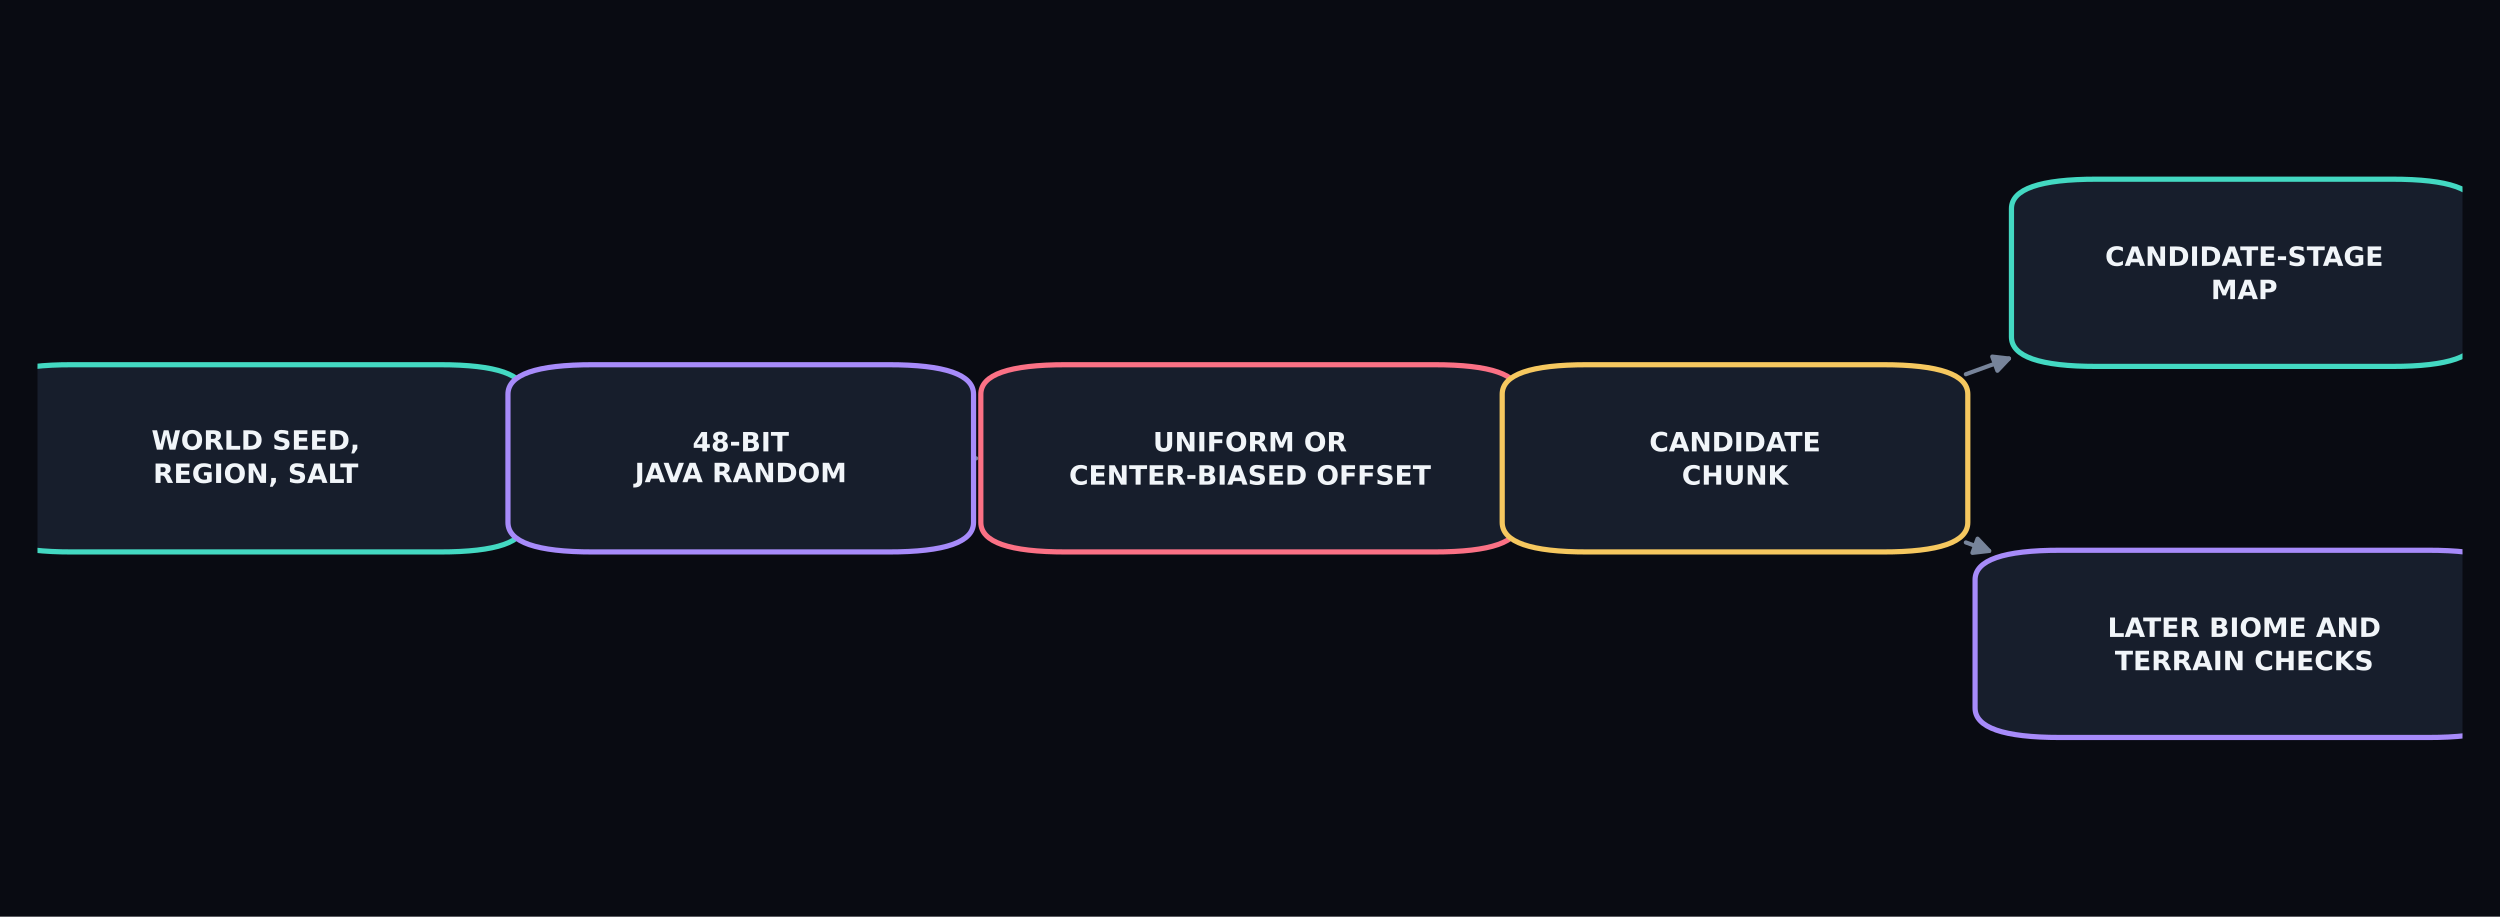
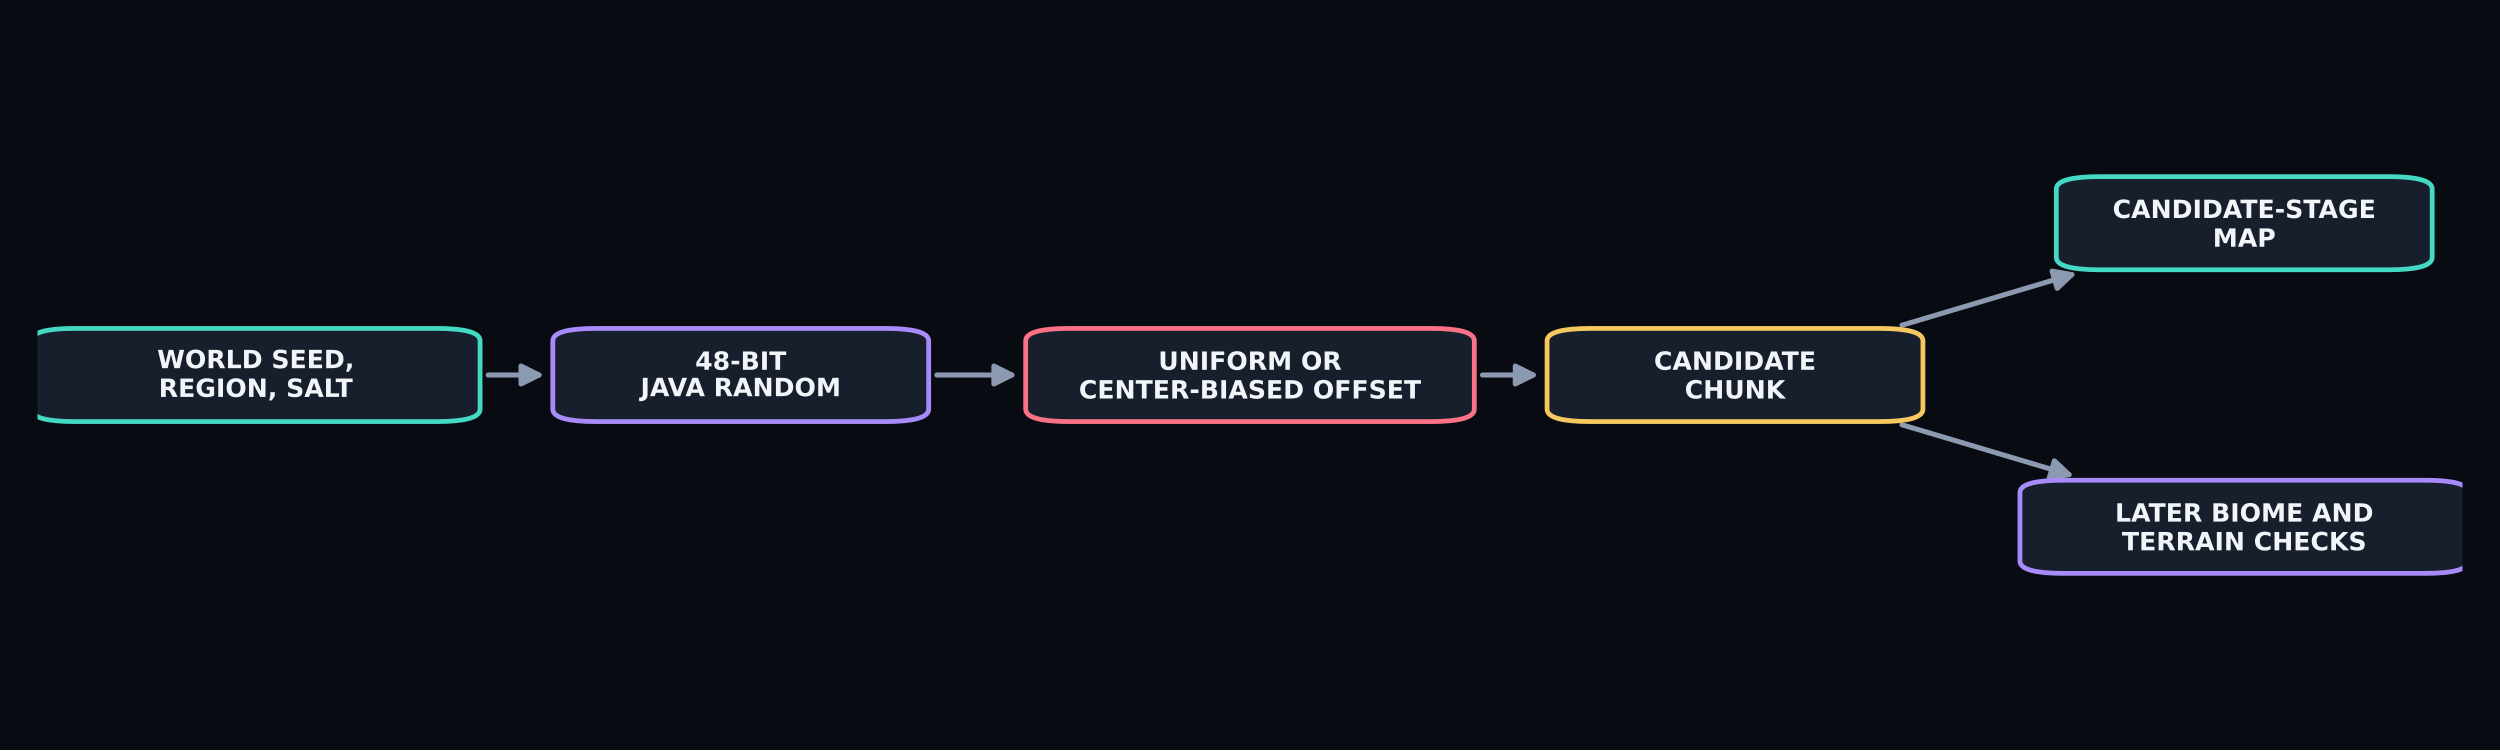
- <svg xmlns="http://www.w3.org/2000/svg" xmlns:xlink="http://www.w3.org/1999/xlink" width="864pt" height="316.8pt" viewBox="0 0 864 316.8" version="1.1">
+ <svg xmlns="http://www.w3.org/2000/svg" xmlns:xlink="http://www.w3.org/1999/xlink" width="864pt" height="259.2pt" viewBox="0 0 864 259.2" version="1.1">
  <defs>
    <style type="text/css">*{stroke-linejoin: round; stroke-linecap: butt}</style>
  </defs>
  <g id="figure_1">
    <g id="patch_1">
-       <path d="M 0 316.8  L 864 316.8  L 864 0  L 0 0  z " style="fill: #090b12" />
+       <path d="M 0 259.2 L 864 259.2 L 864 0 L 0 0 z " style="fill: #090b12" />
    </g>
    <g id="axes_1">
      <g id="patch_2">
-         <path d="M 184.317 158.4  Q 219.16 158.4 252.383 158.4  " clip-path="url(#p3a5b523432)" style="fill: none; stroke: #77849a; stroke-width: 1.45; stroke-linecap: round" />
-         <path d="M 247.183 155.8  L 252.383 158.4  L 247.183 161  z " clip-path="url(#p3a5b523432)" style="fill: #77849a; stroke: #77849a; stroke-width: 1.45; stroke-linecap: round" />
+         <path d="M 168.733 129.6 Q 178.479 129.6 186.268 129.6 " clip-path="url(#p3292a926b6)" style="fill: none; stroke: #8c9ab1; stroke-width: 1.75; stroke-linecap: round" />
+         <path d="M 180.068 126.5 L 186.268 129.6 L 180.068 132.7 z " clip-path="url(#p3292a926b6)" style="fill: #8c9ab1; stroke: #8c9ab1; stroke-width: 1.75; stroke-linecap: round" />
      </g>
      <g id="patch_3">
-         <path d="M 337.36 158.4  Q 337.717 158.4 336.453 158.4  " clip-path="url(#p3a5b523432)" style="fill: none; stroke: #77849a; stroke-width: 1.45; stroke-linecap: round" />
-         <path d="M 331.253 155.8  L 336.453 158.4  L 331.253 161  z " clip-path="url(#p3a5b523432)" style="fill: #77849a; stroke: #77849a; stroke-width: 1.45; stroke-linecap: round" />
+         <path d="M 323.783 129.6 Q 337.716 129.6 349.692 129.6 " clip-path="url(#p3292a926b6)" style="fill: none; stroke: #8c9ab1; stroke-width: 1.75; stroke-linecap: round" />
+         <path d="M 343.492 126.5 L 349.692 129.6 L 343.492 132.7 z " clip-path="url(#p3292a926b6)" style="fill: #8c9ab1; stroke: #8c9ab1; stroke-width: 1.75; stroke-linecap: round" />
      </g>
      <g id="patch_4">
-         <path d="M 527.93 158.4  Q 562.773 158.4 595.995 158.4  " clip-path="url(#p3a5b523432)" style="fill: none; stroke: #77849a; stroke-width: 1.45; stroke-linecap: round" />
-         <path d="M 590.795 155.8  L 595.995 158.4  L 590.795 161  z " clip-path="url(#p3a5b523432)" style="fill: #77849a; stroke: #77849a; stroke-width: 1.45; stroke-linecap: round" />
+         <path d="M 512.346 129.6 Q 522.092 129.6 529.88 129.6 " clip-path="url(#p3292a926b6)" style="fill: none; stroke: #8c9ab1; stroke-width: 1.75; stroke-linecap: round" />
+         <path d="M 523.68 126.5 L 529.88 129.6 L 523.68 132.7 z " clip-path="url(#p3292a926b6)" style="fill: #8c9ab1; stroke: #8c9ab1; stroke-width: 1.75; stroke-linecap: round" />
      </g>
      <g id="patch_5">
-         <path d="M 679.404 129.331  Q 687.614 126.34 694.299 123.904  " clip-path="url(#p3a5b523432)" style="fill: none; stroke: #77849a; stroke-width: 1.45; stroke-linecap: round" />
-         <path d="M 688.524 123.241  L 694.299 123.904  L 690.304 128.127  z " clip-path="url(#p3a5b523432)" style="fill: #77849a; stroke: #77849a; stroke-width: 1.45; stroke-linecap: round" />
+         <path d="M 657.322 112.399 Q 687.612 103.37 716.027 94.9 " clip-path="url(#p3292a926b6)" style="fill: none; stroke: #8c9ab1; stroke-width: 1.75; stroke-linecap: round" />
+         <path d="M 709.199 93.7 L 716.027 94.9 L 710.97 99.642 z " clip-path="url(#p3292a926b6)" style="fill: #8c9ab1; stroke: #8c9ab1; stroke-width: 1.75; stroke-linecap: round" />
      </g>
      <g id="patch_6">
-         <path d="M 679.403 187.468  Q 684.188 189.212 687.45 190.4  " clip-path="url(#p3a5b523432)" style="fill: none; stroke: #77849a; stroke-width: 1.45; stroke-linecap: round" />
-         <path d="M 683.454 186.177  L 687.45 190.4  L 681.674 191.063  z " clip-path="url(#p3a5b523432)" style="fill: #77849a; stroke: #77849a; stroke-width: 1.45; stroke-linecap: round" />
+         <path d="M 657.324 146.802 Q 687.125 155.685 715.051 164.009 " clip-path="url(#p3292a926b6)" style="fill: none; stroke: #8c9ab1; stroke-width: 1.75; stroke-linecap: round" />
+         <path d="M 709.995 159.267 L 715.051 164.009 L 708.224 165.209 z " clip-path="url(#p3292a926b6)" style="fill: #8c9ab1; stroke: #8c9ab1; stroke-width: 1.75; stroke-linecap: round" />
      </g>
      <g id="patch_7">
-         <path d="M 24.693 190.752  L 152.081 190.752  Q 181.414 190.752 181.414 180.551  L 181.414 136.249  Q 181.414 126.048 152.081 126.048  L 24.693 126.048  Q -4.64 126.048 -4.64 136.249  L -4.64 180.551  Q -4.64 190.752 24.693 190.752  z " clip-path="url(#p3a5b523432)" style="fill: #171e2c; stroke: #43d9c2; stroke-width: 1.8; stroke-linejoin: miter" />
+         <path d="M 25.95 145.696 L 150.824 145.696 Q 165.91 145.696 165.91 141.404 L 165.91 117.796 Q 165.91 113.504 150.824 113.504 L 25.95 113.504 Q 10.865 113.504 10.865 117.796 L 10.865 141.404 Q 10.865 145.696 25.95 145.696 z " clip-path="url(#p3292a926b6)" style="fill: #171e2c; stroke: #43d9c2; stroke-width: 1.65; stroke-linejoin: miter" />
      </g>
      <g id="patch_8">
-         <path d="M 204.88 190.752  L 307.126 190.752  Q 336.459 190.752 336.459 180.551  L 336.459 136.249  Q 336.459 126.048 307.126 126.048  L 204.88 126.048  Q 175.548 126.048 175.548 136.249  L 175.548 180.551  Q 175.548 190.752 204.88 190.752  z " clip-path="url(#p3a5b523432)" style="fill: #171e2c; stroke: #a78bfa; stroke-width: 1.8; stroke-linejoin: miter" />
+         <path d="M 206.137 145.696 L 305.869 145.696 Q 320.954 145.696 320.954 141.404 L 320.954 117.796 Q 320.954 113.504 305.869 113.504 L 206.137 113.504 Q 191.052 113.504 191.052 117.796 L 191.052 141.404 Q 191.052 145.696 206.137 145.696 z " clip-path="url(#p3292a926b6)" style="fill: #171e2c; stroke: #a78bfa; stroke-width: 1.65; stroke-linejoin: miter" />
      </g>
      <g id="patch_9">
-         <path d="M 368.306 190.752  L 495.694 190.752  Q 525.027 190.752 525.027 180.551  L 525.027 136.249  Q 525.027 126.048 495.694 126.048  L 368.306 126.048  Q 338.973 126.048 338.973 136.249  L 338.973 180.551  Q 338.973 190.752 368.306 190.752  z " clip-path="url(#p3a5b523432)" style="fill: #171e2c; stroke: #fb7185; stroke-width: 1.8; stroke-linejoin: miter" />
+         <path d="M 369.563 145.696 L 494.437 145.696 Q 509.522 145.696 509.522 141.404 L 509.522 117.796 Q 509.522 113.504 494.437 113.504 L 369.563 113.504 Q 354.478 113.504 354.478 117.796 L 354.478 141.404 Q 354.478 145.696 369.563 145.696 z " clip-path="url(#p3292a926b6)" style="fill: #171e2c; stroke: #fb7185; stroke-width: 1.65; stroke-linejoin: miter" />
      </g>
      <g id="patch_10">
-         <path d="M 548.493 190.752  L 650.739 190.752  Q 680.072 190.752 680.072 180.551  L 680.072 136.249  Q 680.072 126.048 650.739 126.048  L 548.493 126.048  Q 519.16 126.048 519.16 136.249  L 519.16 180.551  Q 519.16 190.752 548.493 190.752  z " clip-path="url(#p3a5b523432)" style="fill: #171e2c; stroke: #f6c85f; stroke-width: 1.8; stroke-linejoin: miter" />
+         <path d="M 549.75 145.696 L 649.482 145.696 Q 664.567 145.696 664.567 141.404 L 664.567 117.796 Q 664.567 113.504 649.482 113.504 L 549.75 113.504 Q 534.665 113.504 534.665 117.796 L 534.665 141.404 Q 534.665 145.696 549.75 145.696 z " clip-path="url(#p3292a926b6)" style="fill: #171e2c; stroke: #f6c85f; stroke-width: 1.65; stroke-linejoin: miter" />
      </g>
      <g id="patch_11">
-         <path d="M 724.49 126.631  L 826.736 126.631  Q 856.068 126.631 856.068 116.43  L 856.068 72.129  Q 856.068 61.928 826.736 61.928  L 724.49 61.928  Q 695.157 61.928 695.157 72.129  L 695.157 116.43  Q 695.157 126.631 724.49 126.631  z " clip-path="url(#p3a5b523432)" style="fill: #171e2c; stroke: #43d9c2; stroke-width: 1.8; stroke-linejoin: miter" />
+         <path d="M 725.747 93.234 L 825.479 93.234 Q 840.564 93.234 840.564 88.942 L 840.564 65.334 Q 840.564 61.042 825.479 61.042 L 725.747 61.042 Q 710.662 61.042 710.662 65.334 L 710.662 88.942 Q 710.662 93.234 725.747 93.234 z " clip-path="url(#p3292a926b6)" style="fill: #171e2c; stroke: #43d9c2; stroke-width: 1.65; stroke-linejoin: miter" />
      </g>
      <g id="patch_12">
-         <path d="M 711.919 254.872  L 839.307 254.872  Q 868.64 254.872 868.64 244.671  L 868.64 200.37  Q 868.64 190.169 839.307 190.169  L 711.919 190.169  Q 682.586 190.169 682.586 200.37  L 682.586 244.671  Q 682.586 254.872 711.919 254.872  z " clip-path="url(#p3a5b523432)" style="fill: #171e2c; stroke: #a78bfa; stroke-width: 1.8; stroke-linejoin: miter" />
+         <path d="M 713.176 198.158 L 838.05 198.158 Q 853.135 198.158 853.135 193.866 L 853.135 170.258 Q 853.135 165.966 838.05 165.966 L 713.176 165.966 Q 698.09 165.966 698.09 170.258 L 698.09 193.866 Q 698.09 198.158 713.176 198.158 z " clip-path="url(#p3292a926b6)" style="fill: #171e2c; stroke: #a78bfa; stroke-width: 1.65; stroke-linejoin: miter" />
      </g>
      <g id="text_1">
-         <g style="fill: #f1f5f9" transform="translate(52.3462 155.4107) scale(0.092 -0.092)">
-           <defs>
-             <path id="DejaVuSans-Bold-3a" d="M 191 4666  L 1344 4666  L 2150 1275  L 2950 4666  L 4109 4666  L 4909 1275  L 5716 4666  L 6859 4666  L 5759 0  L 4372 0  L 3525 3547  L 2688 0  L 1300 0  L 191 4666  z " transform="scale(0.015625)" />
-             <path id="DejaVuSans-Bold-32" d="M 2719 3878  Q 2169 3878 1866 3472  Q 1563 3066 1563 2328  Q 1563 1594 1866 1187  Q 2169 781 2719 781  Q 3272 781 3575 1187  Q 3878 1594 3878 2328  Q 3878 3066 3575 3472  Q 3272 3878 2719 3878  z M 2719 4750  Q 3844 4750 4481 4106  Q 5119 3463 5119 2328  Q 5119 1197 4481 553  Q 3844 -91 2719 -91  Q 1597 -91 958 553  Q 319 1197 319 2328  Q 319 3463 958 4106  Q 1597 4750 2719 4750  z " transform="scale(0.015625)" />
-             <path id="DejaVuSans-Bold-35" d="M 2297 2597  Q 2675 2597 2839 2737  Q 3003 2878 3003 3200  Q 3003 3519 2839 3656  Q 2675 3794 2297 3794  L 1791 3794  L 1791 2597  L 2297 2597  z M 1791 1766  L 1791 0  L 588 0  L 588 4666  L 2425 4666  Q 3347 4666 3776 4356  Q 4206 4047 4206 3378  Q 4206 2916 3982 2619  Q 3759 2322 3309 2181  Q 3556 2125 3751 1926  Q 3947 1728 4147 1325  L 4800 0  L 3519 0  L 2950 1159  Q 2778 1509 2601 1637  Q 2425 1766 2131 1766  L 1791 1766  z " transform="scale(0.015625)" />
-             <path id="DejaVuSans-Bold-2f" d="M 588 4666  L 1791 4666  L 1791 909  L 3903 909  L 3903 0  L 588 0  L 588 4666  z " transform="scale(0.015625)" />
-             <path id="DejaVuSans-Bold-27" d="M 1791 3756  L 1791 909  L 2222 909  Q 2959 909 3348 1275  Q 3738 1641 3738 2338  Q 3738 3031 3350 3393  Q 2963 3756 2222 3756  L 1791 3756  z M 588 4666  L 1856 4666  Q 2919 4666 3439 4514  Q 3959 4363 4331 4000  Q 4659 3684 4818 3271  Q 4978 2859 4978 2338  Q 4978 1809 4818 1395  Q 4659 981 4331 666  Q 3956 303 3431 151  Q 2906 0 1856 0  L 588 0  L 588 4666  z " transform="scale(0.015625)" />
+         <g style="fill: #f1f5f9" transform="translate(54.30495 127.2517) scale(0.087 -0.087)">
+           <defs>
+             <path id="DejaVuSans-Bold-3a" d="M 191 4666 L 1344 4666 L 2150 1275 L 2950 4666 L 4109 4666 L 4909 1275 L 5716 4666 L 6859 4666 L 5759 0 L 4372 0 L 3525 3547 L 2688 0 L 1300 0 L 191 4666 z " transform="scale(0.015625)" />
+             <path id="DejaVuSans-Bold-32" d="M 2719 3878 Q 2169 3878 1866 3472 Q 1563 3066 1563 2328 Q 1563 1594 1866 1187 Q 2169 781 2719 781 Q 3272 781 3575 1187 Q 3878 1594 3878 2328 Q 3878 3066 3575 3472 Q 3272 3878 2719 3878 z M 2719 4750 Q 3844 4750 4481 4106 Q 5119 3463 5119 2328 Q 5119 1197 4481 553 Q 3844 -91 2719 -91 Q 1597 -91 958 553 Q 319 1197 319 2328 Q 319 3463 958 4106 Q 1597 4750 2719 4750 z " transform="scale(0.015625)" />
+             <path id="DejaVuSans-Bold-35" d="M 2297 2597 Q 2675 2597 2839 2737 Q 3003 2878 3003 3200 Q 3003 3519 2839 3656 Q 2675 3794 2297 3794 L 1791 3794 L 1791 2597 L 2297 2597 z M 1791 1766 L 1791 0 L 588 0 L 588 4666 L 2425 4666 Q 3347 4666 3776 4356 Q 4206 4047 4206 3378 Q 4206 2916 3982 2619 Q 3759 2322 3309 2181 Q 3556 2125 3751 1926 Q 3947 1728 4147 1325 L 4800 0 L 3519 0 L 2950 1159 Q 2778 1509 2601 1637 Q 2425 1766 2131 1766 L 1791 1766 z " transform="scale(0.015625)" />
+             <path id="DejaVuSans-Bold-2f" d="M 588 4666 L 1791 4666 L 1791 909 L 3903 909 L 3903 0 L 588 0 L 588 4666 z " transform="scale(0.015625)" />
+             <path id="DejaVuSans-Bold-27" d="M 1791 3756 L 1791 909 L 2222 909 Q 2959 909 3348 1275 Q 3738 1641 3738 2338 Q 3738 3031 3350 3393 Q 2963 3756 2222 3756 L 1791 3756 z M 588 4666 L 1856 4666 Q 2919 4666 3439 4514 Q 3959 4363 4331 4000 Q 4659 3684 4818 3271 Q 4978 2859 4978 2338 Q 4978 1809 4818 1395 Q 4659 981 4331 666 Q 3956 303 3431 151 Q 2906 0 1856 0 L 588 0 L 588 4666 z " transform="scale(0.015625)" />
            <path id="DejaVuSans-Bold-3" transform="scale(0.015625)" />
-             <path id="DejaVuSans-Bold-36" d="M 3834 4519  L 3834 3531  Q 3450 3703 3084 3790  Q 2719 3878 2394 3878  Q 1963 3878 1756 3759  Q 1550 3641 1550 3391  Q 1550 3203 1689 3098  Q 1828 2994 2194 2919  L 2706 2816  Q 3484 2659 3812 2340  Q 4141 2022 4141 1434  Q 4141 663 3683 286  Q 3225 -91 2284 -91  Q 1841 -91 1394 -6  Q 947 78 500 244  L 500 1259  Q 947 1022 1364 901  Q 1781 781 2169 781  Q 2563 781 2772 912  Q 2981 1044 2981 1288  Q 2981 1506 2839 1625  Q 2697 1744 2272 1838  L 1806 1941  Q 1106 2091 782 2419  Q 459 2747 459 3303  Q 459 4000 909 4375  Q 1359 4750 2203 4750  Q 2588 4750 2994 4692  Q 3400 4634 3834 4519  z " transform="scale(0.015625)" />
-             <path id="DejaVuSans-Bold-28" d="M 588 4666  L 3834 4666  L 3834 3756  L 1791 3756  L 1791 2888  L 3713 2888  L 3713 1978  L 1791 1978  L 1791 909  L 3903 909  L 3903 0  L 588 0  L 588 4666  z " transform="scale(0.015625)" />
-             <path id="DejaVuSans-Bold-f" d="M 653 1209  L 1778 1209  L 1778 256  L 1006 -909  L 341 -909  L 653 256  L 653 1209  z " transform="scale(0.015625)" />
+             <path id="DejaVuSans-Bold-36" d="M 3834 4519 L 3834 3531 Q 3450 3703 3084 3790 Q 2719 3878 2394 3878 Q 1963 3878 1756 3759 Q 1550 3641 1550 3391 Q 1550 3203 1689 3098 Q 1828 2994 2194 2919 L 2706 2816 Q 3484 2659 3812 2340 Q 4141 2022 4141 1434 Q 4141 663 3683 286 Q 3225 -91 2284 -91 Q 1841 -91 1394 -6 Q 947 78 500 244 L 500 1259 Q 947 1022 1364 901 Q 1781 781 2169 781 Q 2563 781 2772 912 Q 2981 1044 2981 1288 Q 2981 1506 2839 1625 Q 2697 1744 2272 1838 L 1806 1941 Q 1106 2091 782 2419 Q 459 2747 459 3303 Q 459 4000 909 4375 Q 1359 4750 2203 4750 Q 2588 4750 2994 4692 Q 3400 4634 3834 4519 z " transform="scale(0.015625)" />
+             <path id="DejaVuSans-Bold-28" d="M 588 4666 L 3834 4666 L 3834 3756 L 1791 3756 L 1791 2888 L 3713 2888 L 3713 1978 L 1791 1978 L 1791 909 L 3903 909 L 3903 0 L 588 0 L 588 4666 z " transform="scale(0.015625)" />
+             <path id="DejaVuSans-Bold-f" d="M 653 1209 L 1778 1209 L 1778 256 L 1006 -909 L 341 -909 L 653 256 L 653 1209 z " transform="scale(0.015625)" />
          </defs>
          <use xlink:href="#DejaVuSans-Bold-3a" />
          <use xlink:href="#DejaVuSans-Bold-32" transform="translate(110.2969 0)" />
          <use xlink:href="#DejaVuSans-Bold-35" transform="translate(195.3125 0)" />
          <use xlink:href="#DejaVuSans-Bold-2f" transform="translate(272.3125 0)" />
          <use xlink:href="#DejaVuSans-Bold-27" transform="translate(336.0312 0)" />
          <use xlink:href="#DejaVuSans-Bold-3" transform="translate(419.0469 0)" />
          <use xlink:href="#DejaVuSans-Bold-36" transform="translate(453.8594 0)" />
          <use xlink:href="#DejaVuSans-Bold-28" transform="translate(525.875 0)" />
          <use xlink:href="#DejaVuSans-Bold-28" transform="translate(594.1875 0)" />
          <use xlink:href="#DejaVuSans-Bold-27" transform="translate(662.5 0)" />
          <use xlink:href="#DejaVuSans-Bold-f" transform="translate(745.5156 0)" />
        </g>
-         <g style="fill: #f1f5f9" transform="translate(52.92623 166.9107) scale(0.092 -0.092)">
-           <defs>
-             <path id="DejaVuSans-Bold-2a" d="M 4781 347  Q 4331 128 3847 18  Q 3363 -91 2847 -91  Q 1681 -91 1000 561  Q 319 1213 319 2328  Q 319 3456 1012 4103  Q 1706 4750 2913 4750  Q 3378 4750 3804 4662  Q 4231 4575 4609 4403  L 4609 3438  Q 4219 3659 3833 3768  Q 3447 3878 3059 3878  Q 2341 3878 1952 3476  Q 1563 3075 1563 2328  Q 1563 1588 1938 1184  Q 2313 781 3003 781  Q 3191 781 3352 804  Q 3513 828 3641 878  L 3641 1784  L 2906 1784  L 2906 2591  L 4781 2591  L 4781 347  z " transform="scale(0.015625)" />
-             <path id="DejaVuSans-Bold-2c" d="M 588 4666  L 1791 4666  L 1791 0  L 588 0  L 588 4666  z " transform="scale(0.015625)" />
-             <path id="DejaVuSans-Bold-31" d="M 588 4666  L 1931 4666  L 3628 1466  L 3628 4666  L 4769 4666  L 4769 0  L 3425 0  L 1728 3200  L 1728 0  L 588 0  L 588 4666  z " transform="scale(0.015625)" />
-             <path id="DejaVuSans-Bold-24" d="M 3419 850  L 1538 850  L 1241 0  L 31 0  L 1759 4666  L 3194 4666  L 4922 0  L 3713 0  L 3419 850  z M 1838 1716  L 3116 1716  L 2478 3572  L 1838 1716  z " transform="scale(0.015625)" />
-             <path id="DejaVuSans-Bold-37" d="M 31 4666  L 4331 4666  L 4331 3756  L 2784 3756  L 2784 0  L 1581 0  L 1581 3756  L 31 3756  L 31 4666  z " transform="scale(0.015625)" />
+         <g style="fill: #f1f5f9" transform="translate(54.85346 137.1697) scale(0.087 -0.087)">
+           <defs>
+             <path id="DejaVuSans-Bold-2a" d="M 4781 347 Q 4331 128 3847 18 Q 3363 -91 2847 -91 Q 1681 -91 1000 561 Q 319 1213 319 2328 Q 319 3456 1012 4103 Q 1706 4750 2913 4750 Q 3378 4750 3804 4662 Q 4231 4575 4609 4403 L 4609 3438 Q 4219 3659 3833 3768 Q 3447 3878 3059 3878 Q 2341 3878 1952 3476 Q 1563 3075 1563 2328 Q 1563 1588 1938 1184 Q 2313 781 3003 781 Q 3191 781 3352 804 Q 3513 828 3641 878 L 3641 1784 L 2906 1784 L 2906 2591 L 4781 2591 L 4781 347 z " transform="scale(0.015625)" />
+             <path id="DejaVuSans-Bold-2c" d="M 588 4666 L 1791 4666 L 1791 0 L 588 0 L 588 4666 z " transform="scale(0.015625)" />
+             <path id="DejaVuSans-Bold-31" d="M 588 4666 L 1931 4666 L 3628 1466 L 3628 4666 L 4769 4666 L 4769 0 L 3425 0 L 1728 3200 L 1728 0 L 588 0 L 588 4666 z " transform="scale(0.015625)" />
+             <path id="DejaVuSans-Bold-24" d="M 3419 850 L 1538 850 L 1241 0 L 31 0 L 1759 4666 L 3194 4666 L 4922 0 L 3713 0 L 3419 850 z M 1838 1716 L 3116 1716 L 2478 3572 L 1838 1716 z " transform="scale(0.015625)" />
+             <path id="DejaVuSans-Bold-37" d="M 31 4666 L 4331 4666 L 4331 3756 L 2784 3756 L 2784 0 L 1581 0 L 1581 3756 L 31 3756 L 31 4666 z " transform="scale(0.015625)" />
          </defs>
          <use xlink:href="#DejaVuSans-Bold-35" />
          <use xlink:href="#DejaVuSans-Bold-28" transform="translate(77 0)" />
          <use xlink:href="#DejaVuSans-Bold-2a" transform="translate(145.3125 0)" />
          <use xlink:href="#DejaVuSans-Bold-2c" transform="translate(227.3906 0)" />
          <use xlink:href="#DejaVuSans-Bold-32" transform="translate(264.5938 0)" />
          <use xlink:href="#DejaVuSans-Bold-31" transform="translate(349.6094 0)" />
          <use xlink:href="#DejaVuSans-Bold-f" transform="translate(433.2969 0)" />
          <use xlink:href="#DejaVuSans-Bold-3" transform="translate(471.2812 0)" />
          <use xlink:href="#DejaVuSans-Bold-36" transform="translate(506.0938 0)" />
          <use xlink:href="#DejaVuSans-Bold-24" transform="translate(578.1094 0)" />
          <use xlink:href="#DejaVuSans-Bold-2f" transform="translate(655.5 0)" />
          <use xlink:href="#DejaVuSans-Bold-37" transform="translate(702.6719 0)" />
        </g>
      </g>
      <g id="text_2">
-         <g style="fill: #f1f5f9" transform="translate(239.3375 155.9987) scale(0.092 -0.092)">
-           <defs>
-             <path id="DejaVuSans-Bold-17" d="M 2356 3675  L 1038 1722  L 2356 1722  L 2356 3675  z M 2156 4666  L 3494 4666  L 3494 1722  L 4159 1722  L 4159 850  L 3494 850  L 3494 0  L 2356 0  L 2356 850  L 288 850  L 288 1881  L 2156 4666  z " transform="scale(0.015625)" />
-             <path id="DejaVuSans-Bold-1b" d="M 2228 2088  Q 1891 2088 1709 1903  Q 1528 1719 1528 1375  Q 1528 1031 1709 848  Q 1891 666 2228 666  Q 2563 666 2741 848  Q 2919 1031 2919 1375  Q 2919 1722 2741 1905  Q 2563 2088 2228 2088  z M 1350 2484  Q 925 2613 709 2878  Q 494 3144 494 3541  Q 494 4131 934 4440  Q 1375 4750 2228 4750  Q 3075 4750 3515 4442  Q 3956 4134 3956 3541  Q 3956 3144 3739 2878  Q 3522 2613 3097 2484  Q 3572 2353 3814 2058  Q 4056 1763 4056 1313  Q 4056 619 3595 264  Q 3134 -91 2228 -91  Q 1319 -91 855 264  Q 391 619 391 1313  Q 391 1763 633 2058  Q 875 2353 1350 2484  z M 1631 3419  Q 1631 3141 1786 2991  Q 1941 2841 2228 2841  Q 2509 2841 2662 2991  Q 2816 3141 2816 3419  Q 2816 3697 2662 3845  Q 2509 3994 2228 3994  Q 1941 3994 1786 3844  Q 1631 3694 1631 3419  z " transform="scale(0.015625)" />
-             <path id="DejaVuSans-Bold-10" d="M 347 2297  L 2309 2297  L 2309 1388  L 347 1388  L 347 2297  z " transform="scale(0.015625)" />
-             <path id="DejaVuSans-Bold-25" d="M 2456 2859  Q 2741 2859 2887 2984  Q 3034 3109 3034 3353  Q 3034 3594 2887 3720  Q 2741 3847 2456 3847  L 1791 3847  L 1791 2859  L 2456 2859  z M 2497 819  Q 2859 819 3042 972  Q 3225 1125 3225 1434  Q 3225 1738 3044 1889  Q 2863 2041 2497 2041  L 1791 2041  L 1791 819  L 2497 819  z M 3616 2497  Q 4003 2384 4215 2081  Q 4428 1778 4428 1338  Q 4428 663 3972 331  Q 3516 0 2584 0  L 588 0  L 588 4666  L 2394 4666  Q 3366 4666 3802 4372  Q 4238 4078 4238 3431  Q 4238 3091 4078 2852  Q 3919 2613 3616 2497  z " transform="scale(0.015625)" />
+         <g style="fill: #f1f5f9" transform="translate(240.2433 127.8077) scale(0.087 -0.087)">
+           <defs>
+             <path id="DejaVuSans-Bold-17" d="M 2356 3675 L 1038 1722 L 2356 1722 L 2356 3675 z M 2156 4666 L 3494 4666 L 3494 1722 L 4159 1722 L 4159 850 L 3494 850 L 3494 0 L 2356 0 L 2356 850 L 288 850 L 288 1881 L 2156 4666 z " transform="scale(0.015625)" />
+             <path id="DejaVuSans-Bold-1b" d="M 2228 2088 Q 1891 2088 1709 1903 Q 1528 1719 1528 1375 Q 1528 1031 1709 848 Q 1891 666 2228 666 Q 2563 666 2741 848 Q 2919 1031 2919 1375 Q 2919 1722 2741 1905 Q 2563 2088 2228 2088 z M 1350 2484 Q 925 2613 709 2878 Q 494 3144 494 3541 Q 494 4131 934 4440 Q 1375 4750 2228 4750 Q 3075 4750 3515 4442 Q 3956 4134 3956 3541 Q 3956 3144 3739 2878 Q 3522 2613 3097 2484 Q 3572 2353 3814 2058 Q 4056 1763 4056 1313 Q 4056 619 3595 264 Q 3134 -91 2228 -91 Q 1319 -91 855 264 Q 391 619 391 1313 Q 391 1763 633 2058 Q 875 2353 1350 2484 z M 1631 3419 Q 1631 3141 1786 2991 Q 1941 2841 2228 2841 Q 2509 2841 2662 2991 Q 2816 3141 2816 3419 Q 2816 3697 2662 3845 Q 2509 3994 2228 3994 Q 1941 3994 1786 3844 Q 1631 3694 1631 3419 z " transform="scale(0.015625)" />
+             <path id="DejaVuSans-Bold-10" d="M 347 2297 L 2309 2297 L 2309 1388 L 347 1388 L 347 2297 z " transform="scale(0.015625)" />
+             <path id="DejaVuSans-Bold-25" d="M 2456 2859 Q 2741 2859 2887 2984 Q 3034 3109 3034 3353 Q 3034 3594 2887 3720 Q 2741 3847 2456 3847 L 1791 3847 L 1791 2859 L 2456 2859 z M 2497 819 Q 2859 819 3042 972 Q 3225 1125 3225 1434 Q 3225 1738 3044 1889 Q 2863 2041 2497 2041 L 1791 2041 L 1791 819 L 2497 819 z M 3616 2497 Q 4003 2384 4215 2081 Q 4428 1778 4428 1338 Q 4428 663 3972 331 Q 3516 0 2584 0 L 588 0 L 588 4666 L 2394 4666 Q 3366 4666 3802 4372 Q 4238 4078 4238 3431 Q 4238 3091 4078 2852 Q 3919 2613 3616 2497 z " transform="scale(0.015625)" />
          </defs>
          <use xlink:href="#DejaVuSans-Bold-17" />
          <use xlink:href="#DejaVuSans-Bold-1b" transform="translate(69.57812 0)" />
          <use xlink:href="#DejaVuSans-Bold-10" transform="translate(139.1562 0)" />
          <use xlink:href="#DejaVuSans-Bold-25" transform="translate(180.6562 0)" />
          <use xlink:href="#DejaVuSans-Bold-2c" transform="translate(256.875 0)" />
          <use xlink:href="#DejaVuSans-Bold-37" transform="translate(294.0781 0)" />
        </g>
-         <g style="fill: #f1f5f9" transform="translate(219.3757 166.6433) scale(0.092 -0.092)">
-           <defs>
-             <path id="DejaVuSans-Bold-2d" d="M 588 4666  L 1791 4666  L 1791 453  Q 1791 -419 1317 -850  Q 844 -1281 -116 -1281  L -359 -1281  L -359 -372  L -172 -372  Q 203 -372 395 -162  Q 588 47 588 453  L 588 4666  z " transform="scale(0.015625)" />
-             <path id="DejaVuSans-Bold-39" d="M 31 4666  L 1241 4666  L 2478 1222  L 3713 4666  L 4922 4666  L 3194 0  L 1759 0  L 31 4666  z " transform="scale(0.015625)" />
-             <path id="DejaVuSans-Bold-30" d="M 588 4666  L 2119 4666  L 3181 2169  L 4250 4666  L 5778 4666  L 5778 0  L 4641 0  L 4641 3413  L 3566 897  L 2803 897  L 1728 3413  L 1728 0  L 588 0  L 588 4666  z " transform="scale(0.015625)" />
+         <g style="fill: #f1f5f9" transform="translate(221.3663 136.9168) scale(0.087 -0.087)">
+           <defs>
+             <path id="DejaVuSans-Bold-2d" d="M 588 4666 L 1791 4666 L 1791 453 Q 1791 -419 1317 -850 Q 844 -1281 -116 -1281 L -359 -1281 L -359 -372 L -172 -372 Q 203 -372 395 -162 Q 588 47 588 453 L 588 4666 z " transform="scale(0.015625)" />
+             <path id="DejaVuSans-Bold-39" d="M 31 4666 L 1241 4666 L 2478 1222 L 3713 4666 L 4922 4666 L 3194 0 L 1759 0 L 31 4666 z " transform="scale(0.015625)" />
+             <path id="DejaVuSans-Bold-30" d="M 588 4666 L 2119 4666 L 3181 2169 L 4250 4666 L 5778 4666 L 5778 0 L 4641 0 L 4641 3413 L 3566 897 L 2803 897 L 1728 3413 L 1728 0 L 588 0 L 588 4666 z " transform="scale(0.015625)" />
          </defs>
          <use xlink:href="#DejaVuSans-Bold-2d" />
          <use xlink:href="#DejaVuSans-Bold-24" transform="translate(37.20312 0)" />
          <use xlink:href="#DejaVuSans-Bold-39" transform="translate(107.8125 0)" />
          <use xlink:href="#DejaVuSans-Bold-24" transform="translate(178.4219 0)" />
          <use xlink:href="#DejaVuSans-Bold-3" transform="translate(255.8125 0)" />
          <use xlink:href="#DejaVuSans-Bold-35" transform="translate(290.625 0)" />
          <use xlink:href="#DejaVuSans-Bold-24" transform="translate(367.625 0)" />
          <use xlink:href="#DejaVuSans-Bold-31" transform="translate(445.0156 0)" />
          <use xlink:href="#DejaVuSans-Bold-27" transform="translate(528.7031 0)" />
          <use xlink:href="#DejaVuSans-Bold-32" transform="translate(611.7188 0)" />
          <use xlink:href="#DejaVuSans-Bold-30" transform="translate(696.7344 0)" />
        </g>
      </g>
      <g id="text_3">
-         <g style="fill: #f1f5f9" transform="translate(398.4768 155.9987) scale(0.092 -0.092)">
-           <defs>
-             <path id="DejaVuSans-Bold-38" d="M 588 4666  L 1791 4666  L 1791 1869  Q 1791 1291 1980 1042  Q 2169 794 2597 794  Q 3028 794 3217 1042  Q 3406 1291 3406 1869  L 3406 4666  L 4609 4666  L 4609 1869  Q 4609 878 4112 393  Q 3616 -91 2597 -91  Q 1581 -91 1084 393  Q 588 878 588 1869  L 588 4666  z " transform="scale(0.015625)" />
-             <path id="DejaVuSans-Bold-29" d="M 588 4666  L 3834 4666  L 3834 3756  L 1791 3756  L 1791 2888  L 3713 2888  L 3713 1978  L 1791 1978  L 1791 0  L 588 0  L 588 4666  z " transform="scale(0.015625)" />
+         <g style="fill: #f1f5f9" transform="translate(400.2987 127.8077) scale(0.087 -0.087)">
+           <defs>
+             <path id="DejaVuSans-Bold-38" d="M 588 4666 L 1791 4666 L 1791 1869 Q 1791 1291 1980 1042 Q 2169 794 2597 794 Q 3028 794 3217 1042 Q 3406 1291 3406 1869 L 3406 4666 L 4609 4666 L 4609 1869 Q 4609 878 4112 393 Q 3616 -91 2597 -91 Q 1581 -91 1084 393 Q 588 878 588 1869 L 588 4666 z " transform="scale(0.015625)" />
+             <path id="DejaVuSans-Bold-29" d="M 588 4666 L 3834 4666 L 3834 3756 L 1791 3756 L 1791 2888 L 3713 2888 L 3713 1978 L 1791 1978 L 1791 0 L 588 0 L 588 4666 z " transform="scale(0.015625)" />
          </defs>
          <use xlink:href="#DejaVuSans-Bold-38" />
          <use xlink:href="#DejaVuSans-Bold-31" transform="translate(81.20312 0)" />
          <use xlink:href="#DejaVuSans-Bold-2c" transform="translate(164.8906 0)" />
          <use xlink:href="#DejaVuSans-Bold-29" transform="translate(202.0938 0)" />
          <use xlink:href="#DejaVuSans-Bold-32" transform="translate(270.4062 0)" />
          <use xlink:href="#DejaVuSans-Bold-35" transform="translate(355.4219 0)" />
          <use xlink:href="#DejaVuSans-Bold-30" transform="translate(432.4219 0)" />
          <use xlink:href="#DejaVuSans-Bold-3" transform="translate(531.9375 0)" />
          <use xlink:href="#DejaVuSans-Bold-32" transform="translate(566.75 0)" />
          <use xlink:href="#DejaVuSans-Bold-35" transform="translate(651.7656 0)" />
        </g>
-         <g style="fill: #f1f5f9" transform="translate(369.4594 167.4987) scale(0.092 -0.092)">
-           <defs>
-             <path id="DejaVuSans-Bold-26" d="M 4288 256  Q 3956 84 3597 -3  Q 3238 -91 2847 -91  Q 1681 -91 1000 561  Q 319 1213 319 2328  Q 319 3447 1000 4098  Q 1681 4750 2847 4750  Q 3238 4750 3597 4662  Q 3956 4575 4288 4403  L 4288 3438  Q 3953 3666 3628 3772  Q 3303 3878 2944 3878  Q 2300 3878 1931 3465  Q 1563 3053 1563 2328  Q 1563 1606 1931 1193  Q 2300 781 2944 781  Q 3303 781 3628 887  Q 3953 994 4288 1222  L 4288 256  z " transform="scale(0.015625)" />
+         <g style="fill: #f1f5f9" transform="translate(372.8584 137.7257) scale(0.087 -0.087)">
+           <defs>
+             <path id="DejaVuSans-Bold-26" d="M 4288 256 Q 3956 84 3597 -3 Q 3238 -91 2847 -91 Q 1681 -91 1000 561 Q 319 1213 319 2328 Q 319 3447 1000 4098 Q 1681 4750 2847 4750 Q 3238 4750 3597 4662 Q 3956 4575 4288 4403 L 4288 3438 Q 3953 3666 3628 3772 Q 3303 3878 2944 3878 Q 2300 3878 1931 3465 Q 1563 3053 1563 2328 Q 1563 1606 1931 1193 Q 2300 781 2944 781 Q 3303 781 3628 887 Q 3953 994 4288 1222 L 4288 256 z " transform="scale(0.015625)" />
          </defs>
          <use xlink:href="#DejaVuSans-Bold-26" />
          <use xlink:href="#DejaVuSans-Bold-28" transform="translate(73.39062 0)" />
          <use xlink:href="#DejaVuSans-Bold-31" transform="translate(141.7031 0)" />
          <use xlink:href="#DejaVuSans-Bold-37" transform="translate(225.3906 0)" />
          <use xlink:href="#DejaVuSans-Bold-28" transform="translate(293.6094 0)" />
          <use xlink:href="#DejaVuSans-Bold-35" transform="translate(361.9219 0)" />
          <use xlink:href="#DejaVuSans-Bold-10" transform="translate(438.9219 0)" />
          <use xlink:href="#DejaVuSans-Bold-25" transform="translate(480.4219 0)" />
          <use xlink:href="#DejaVuSans-Bold-2c" transform="translate(556.6406 0)" />
          <use xlink:href="#DejaVuSans-Bold-24" transform="translate(593.8438 0)" />
          <use xlink:href="#DejaVuSans-Bold-36" transform="translate(671.2344 0)" />
          <use xlink:href="#DejaVuSans-Bold-28" transform="translate(743.25 0)" />
          <use xlink:href="#DejaVuSans-Bold-27" transform="translate(811.5625 0)" />
          <use xlink:href="#DejaVuSans-Bold-3" transform="translate(894.5781 0)" />
          <use xlink:href="#DejaVuSans-Bold-32" transform="translate(929.3906 0)" />
          <use xlink:href="#DejaVuSans-Bold-29" transform="translate(1014.406 0)" />
          <use xlink:href="#DejaVuSans-Bold-29" transform="translate(1082.719 0)" />
          <use xlink:href="#DejaVuSans-Bold-36" transform="translate(1151.031 0)" />
          <use xlink:href="#DejaVuSans-Bold-28" transform="translate(1223.047 0)" />
          <use xlink:href="#DejaVuSans-Bold-37" transform="translate(1291.359 0)" />
        </g>
      </g>
      <g id="text_4">
-         <g style="fill: #f1f5f9" transform="translate(569.9985 155.9987) scale(0.092 -0.092)">
+         <g style="fill: #f1f5f9" transform="translate(571.6081 127.8077) scale(0.087 -0.087)">
          <use xlink:href="#DejaVuSans-Bold-26" />
          <use xlink:href="#DejaVuSans-Bold-24" transform="translate(73.39062 0)" />
          <use xlink:href="#DejaVuSans-Bold-31" transform="translate(150.7812 0)" />
          <use xlink:href="#DejaVuSans-Bold-27" transform="translate(234.4688 0)" />
          <use xlink:href="#DejaVuSans-Bold-2c" transform="translate(317.4844 0)" />
          <use xlink:href="#DejaVuSans-Bold-27" transform="translate(354.6875 0)" />
          <use xlink:href="#DejaVuSans-Bold-24" transform="translate(437.7031 0)" />
          <use xlink:href="#DejaVuSans-Bold-37" transform="translate(507.3281 0)" />
          <use xlink:href="#DejaVuSans-Bold-28" transform="translate(575.5469 0)" />
        </g>
-         <g style="fill: #f1f5f9" transform="translate(581.2412 167.4987) scale(0.092 -0.092)">
-           <defs>
-             <path id="DejaVuSans-Bold-2b" d="M 588 4666  L 1791 4666  L 1791 2888  L 3566 2888  L 3566 4666  L 4769 4666  L 4769 0  L 3566 0  L 3566 1978  L 1791 1978  L 1791 0  L 588 0  L 588 4666  z " transform="scale(0.015625)" />
-             <path id="DejaVuSans-Bold-2e" d="M 588 4666  L 1791 4666  L 1791 2963  L 3525 4666  L 4922 4666  L 2675 2456  L 5153 0  L 3647 0  L 1791 1838  L 1791 0  L 588 0  L 588 4666  z " transform="scale(0.015625)" />
+         <g style="fill: #f1f5f9" transform="translate(582.2398 137.7257) scale(0.087 -0.087)">
+           <defs>
+             <path id="DejaVuSans-Bold-2b" d="M 588 4666 L 1791 4666 L 1791 2888 L 3566 2888 L 3566 4666 L 4769 4666 L 4769 0 L 3566 0 L 3566 1978 L 1791 1978 L 1791 0 L 588 0 L 588 4666 z " transform="scale(0.015625)" />
+             <path id="DejaVuSans-Bold-2e" d="M 588 4666 L 1791 4666 L 1791 2963 L 3525 4666 L 4922 4666 L 2675 2456 L 5153 0 L 3647 0 L 1791 1838 L 1791 0 L 588 0 L 588 4666 z " transform="scale(0.015625)" />
          </defs>
          <use xlink:href="#DejaVuSans-Bold-26" />
          <use xlink:href="#DejaVuSans-Bold-2b" transform="translate(73.39062 0)" />
          <use xlink:href="#DejaVuSans-Bold-38" transform="translate(157.0781 0)" />
          <use xlink:href="#DejaVuSans-Bold-31" transform="translate(238.2812 0)" />
          <use xlink:href="#DejaVuSans-Bold-2e" transform="translate(321.9688 0)" />
        </g>
      </g>
      <g id="text_5">
-         <g style="fill: #f1f5f9" transform="translate(727.5148 91.87834) scale(0.092 -0.092)">
+         <g style="fill: #f1f5f9" transform="translate(730.1288 75.34558) scale(0.087 -0.087)">
          <use xlink:href="#DejaVuSans-Bold-26" />
          <use xlink:href="#DejaVuSans-Bold-24" transform="translate(73.39062 0)" />
          <use xlink:href="#DejaVuSans-Bold-31" transform="translate(150.7812 0)" />
          <use xlink:href="#DejaVuSans-Bold-27" transform="translate(234.4688 0)" />
          <use xlink:href="#DejaVuSans-Bold-2c" transform="translate(317.4844 0)" />
          <use xlink:href="#DejaVuSans-Bold-27" transform="translate(354.6875 0)" />
          <use xlink:href="#DejaVuSans-Bold-24" transform="translate(437.7031 0)" />
          <use xlink:href="#DejaVuSans-Bold-37" transform="translate(507.3281 0)" />
          <use xlink:href="#DejaVuSans-Bold-28" transform="translate(575.5469 0)" />
          <use xlink:href="#DejaVuSans-Bold-10" transform="translate(643.8594 0)" />
          <use xlink:href="#DejaVuSans-Bold-36" transform="translate(685.3594 0)" />
          <use xlink:href="#DejaVuSans-Bold-37" transform="translate(757.375 0)" />
          <use xlink:href="#DejaVuSans-Bold-24" transform="translate(817.8281 0)" />
          <use xlink:href="#DejaVuSans-Bold-2a" transform="translate(895.2188 0)" />
          <use xlink:href="#DejaVuSans-Bold-28" transform="translate(977.2969 0)" />
        </g>
-         <g style="fill: #f1f5f9" transform="translate(764.1035 103.3834) scale(0.092 -0.092)">
-           <defs>
-             <path id="DejaVuSans-Bold-33" d="M 588 4666  L 2584 4666  Q 3475 4666 3951 4270  Q 4428 3875 4428 3144  Q 4428 2409 3951 2014  Q 3475 1619 2584 1619  L 1791 1619  L 1791 0  L 588 0  L 588 4666  z M 1791 3794  L 1791 2491  L 2456 2491  Q 2806 2491 2997 2661  Q 3188 2831 3188 3144  Q 3188 3456 2997 3625  Q 2806 3794 2456 3794  L 1791 3794  z " transform="scale(0.015625)" />
+         <g style="fill: #f1f5f9" transform="translate(764.729 85.26834) scale(0.087 -0.087)">
+           <defs>
+             <path id="DejaVuSans-Bold-33" d="M 588 4666 L 2584 4666 Q 3475 4666 3951 4270 Q 4428 3875 4428 3144 Q 4428 2409 3951 2014 Q 3475 1619 2584 1619 L 1791 1619 L 1791 0 L 588 0 L 588 4666 z M 1791 3794 L 1791 2491 L 2456 2491 Q 2806 2491 2997 2661 Q 3188 2831 3188 3144 Q 3188 3456 2997 3625 Q 2806 3794 2456 3794 L 1791 3794 z " transform="scale(0.015625)" />
          </defs>
          <use xlink:href="#DejaVuSans-Bold-30" />
          <use xlink:href="#DejaVuSans-Bold-24" transform="translate(99.51562 0)" />
          <use xlink:href="#DejaVuSans-Bold-33" transform="translate(176.9062 0)" />
        </g>
      </g>
      <g id="text_6">
-         <g style="fill: #f1f5f9" transform="translate(728.3773 220.119) scale(0.092 -0.092)">
+         <g style="fill: #f1f5f9" transform="translate(730.9444 180.2697) scale(0.087 -0.087)">
          <use xlink:href="#DejaVuSans-Bold-2f" />
          <use xlink:href="#DejaVuSans-Bold-24" transform="translate(63.71875 0)" />
          <use xlink:href="#DejaVuSans-Bold-37" transform="translate(133.3438 0)" />
          <use xlink:href="#DejaVuSans-Bold-28" transform="translate(201.5625 0)" />
          <use xlink:href="#DejaVuSans-Bold-35" transform="translate(269.875 0)" />
          <use xlink:href="#DejaVuSans-Bold-3" transform="translate(346.875 0)" />
          <use xlink:href="#DejaVuSans-Bold-25" transform="translate(381.6875 0)" />
          <use xlink:href="#DejaVuSans-Bold-2c" transform="translate(457.9062 0)" />
          <use xlink:href="#DejaVuSans-Bold-32" transform="translate(495.1094 0)" />
          <use xlink:href="#DejaVuSans-Bold-30" transform="translate(580.125 0)" />
          <use xlink:href="#DejaVuSans-Bold-28" transform="translate(679.6406 0)" />
          <use xlink:href="#DejaVuSans-Bold-3" transform="translate(747.9531 0)" />
          <use xlink:href="#DejaVuSans-Bold-24" transform="translate(782.7656 0)" />
          <use xlink:href="#DejaVuSans-Bold-31" transform="translate(860.1562 0)" />
          <use xlink:href="#DejaVuSans-Bold-27" transform="translate(943.8438 0)" />
        </g>
-         <g style="fill: #f1f5f9" transform="translate(730.9051 231.619) scale(0.092 -0.092)">
+         <g style="fill: #f1f5f9" transform="translate(733.3349 190.1877) scale(0.087 -0.087)">
          <use xlink:href="#DejaVuSans-Bold-37" />
          <use xlink:href="#DejaVuSans-Bold-28" transform="translate(68.21875 0)" />
          <use xlink:href="#DejaVuSans-Bold-35" transform="translate(136.5312 0)" />
          <use xlink:href="#DejaVuSans-Bold-35" transform="translate(213.5312 0)" />
          <use xlink:href="#DejaVuSans-Bold-24" transform="translate(290.5312 0)" />
          <use xlink:href="#DejaVuSans-Bold-2c" transform="translate(367.9219 0)" />
          <use xlink:href="#DejaVuSans-Bold-31" transform="translate(405.125 0)" />
          <use xlink:href="#DejaVuSans-Bold-3" transform="translate(488.8125 0)" />
          <use xlink:href="#DejaVuSans-Bold-26" transform="translate(523.625 0)" />
          <use xlink:href="#DejaVuSans-Bold-2b" transform="translate(597.0156 0)" />
          <use xlink:href="#DejaVuSans-Bold-28" transform="translate(680.7031 0)" />
          <use xlink:href="#DejaVuSans-Bold-26" transform="translate(749.0156 0)" />
          <use xlink:href="#DejaVuSans-Bold-2e" transform="translate(822.4062 0)" />
          <use xlink:href="#DejaVuSans-Bold-36" transform="translate(899.8906 0)" />
        </g>
      </g>
    </g>
  </g>
  <defs>
-     <clipPath id="p3a5b523432">
-       <rect x="12.96" y="12.672" width="838.08" height="291.456" />
+     <clipPath id="p3292a926b6">
+       <rect x="12.96" y="10.368" width="838.08" height="238.464" />
    </clipPath>
  </defs>
</svg>
